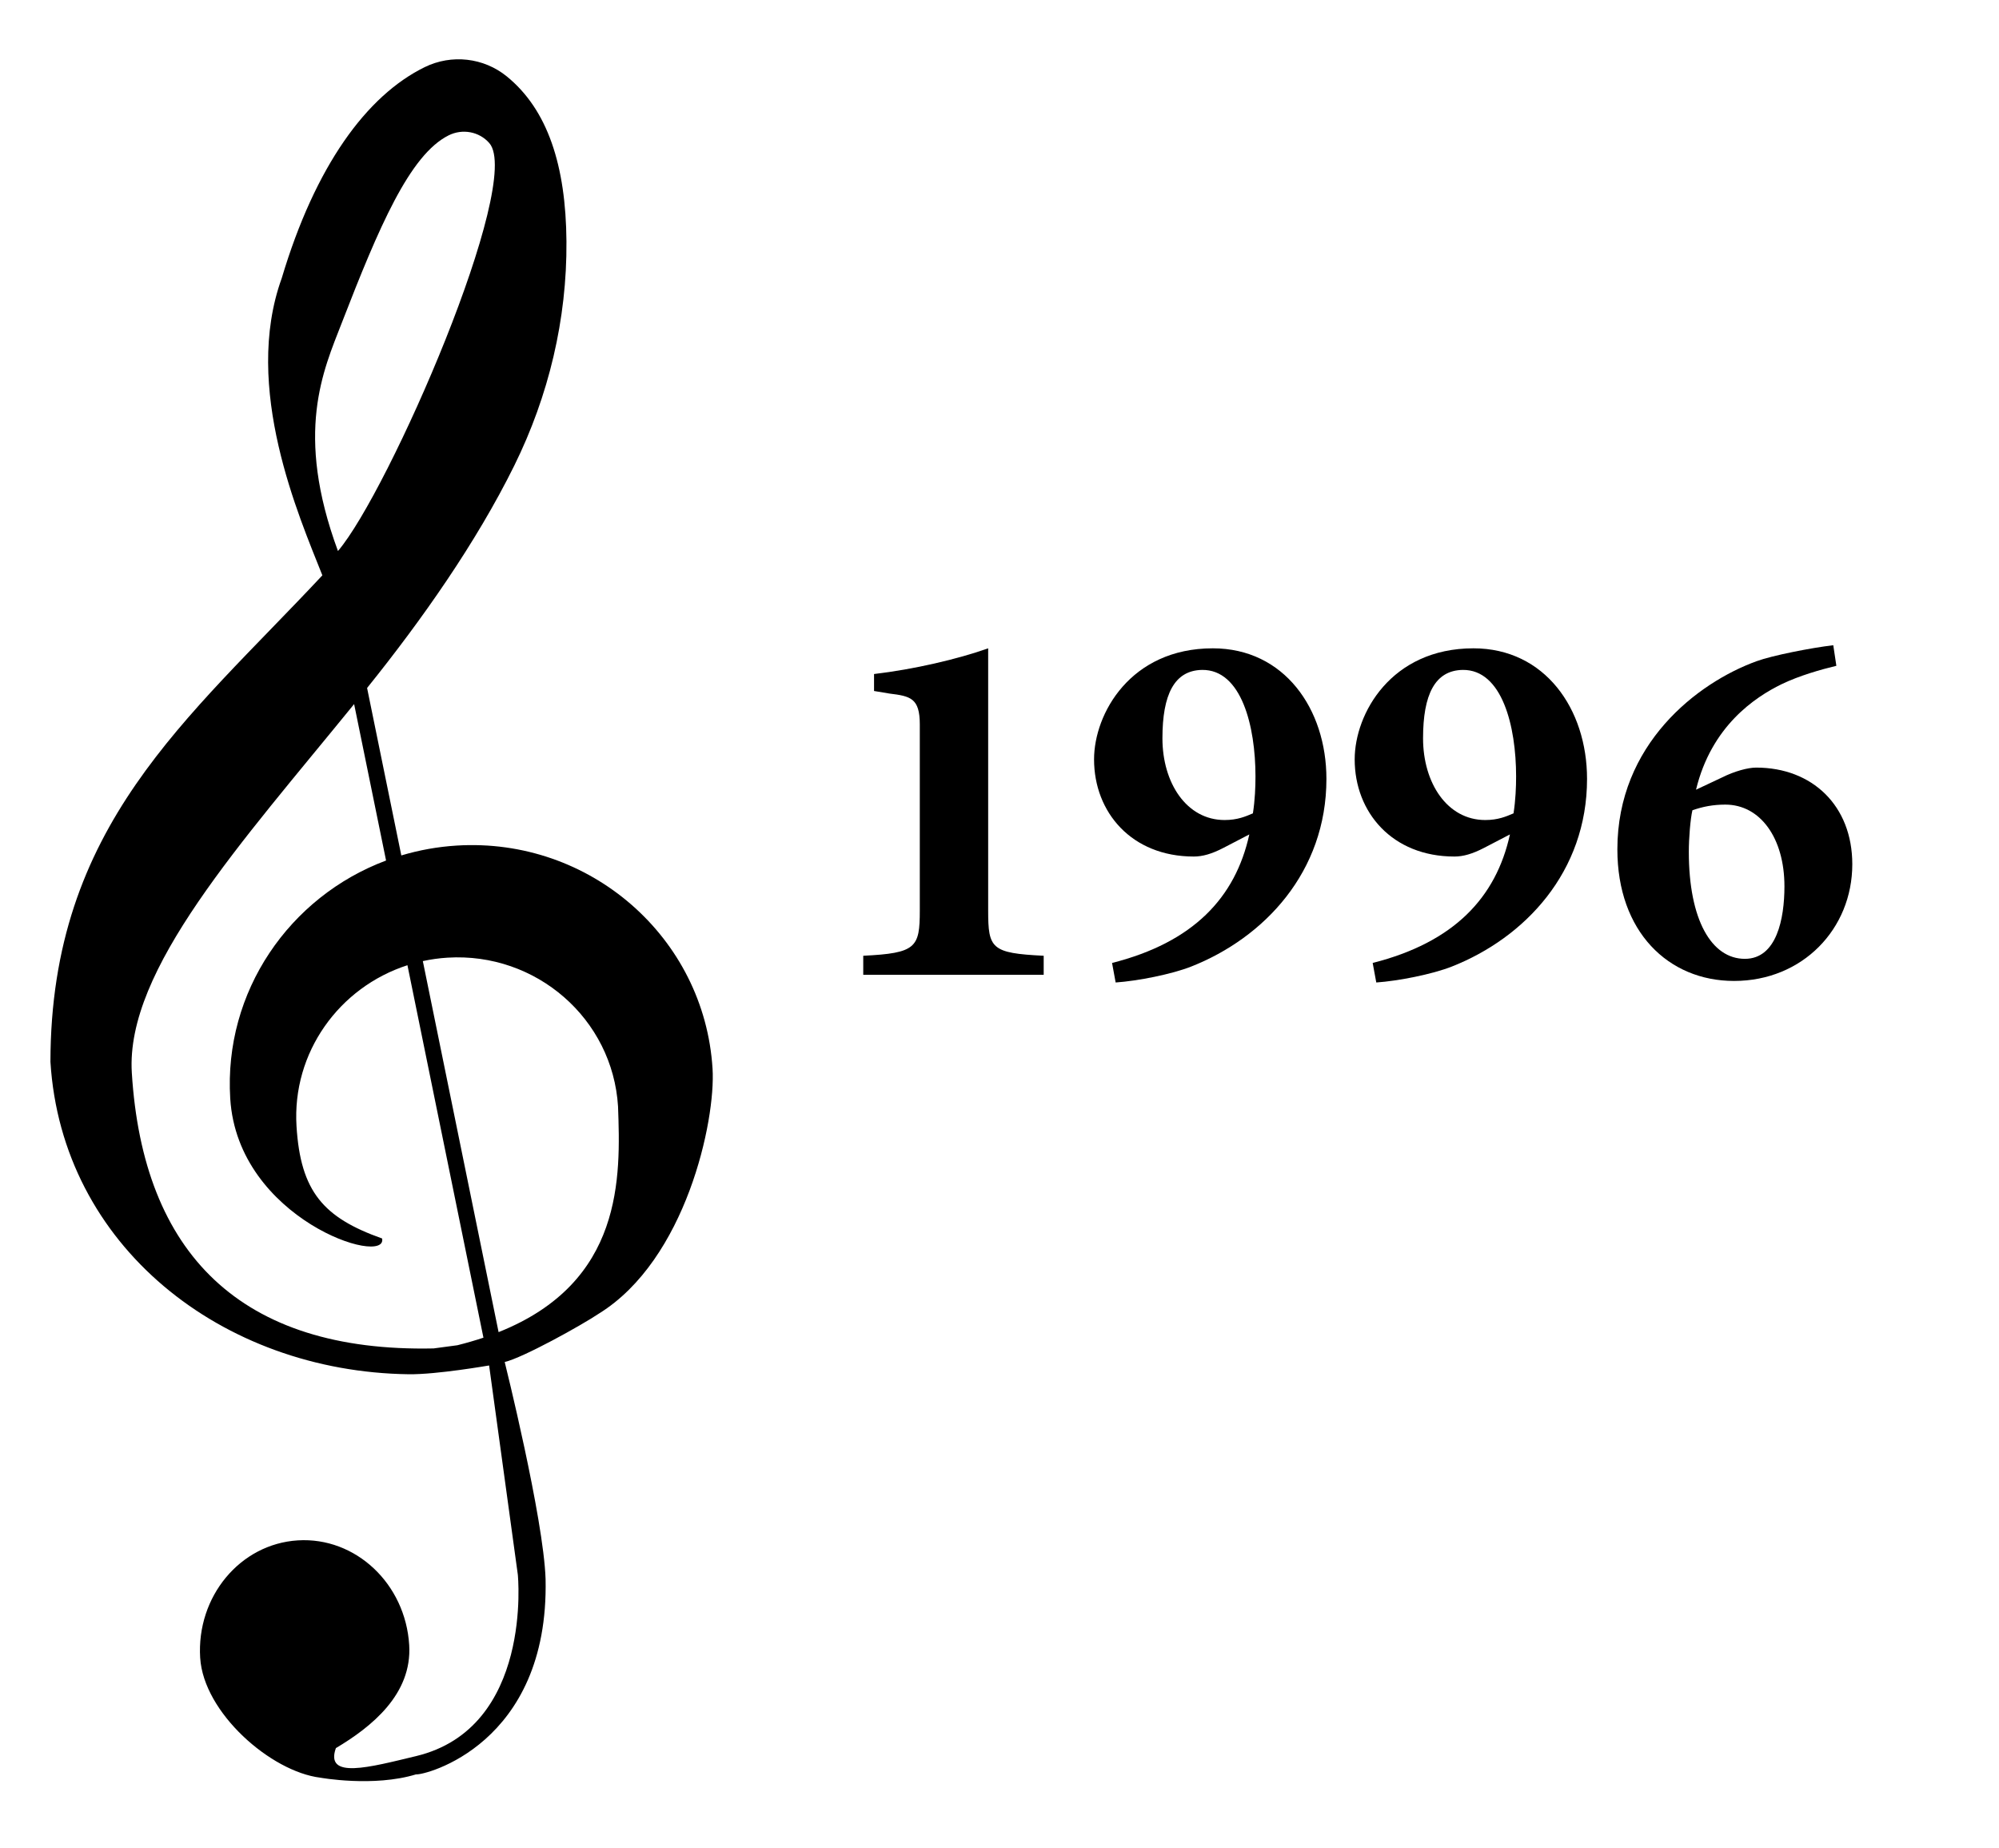
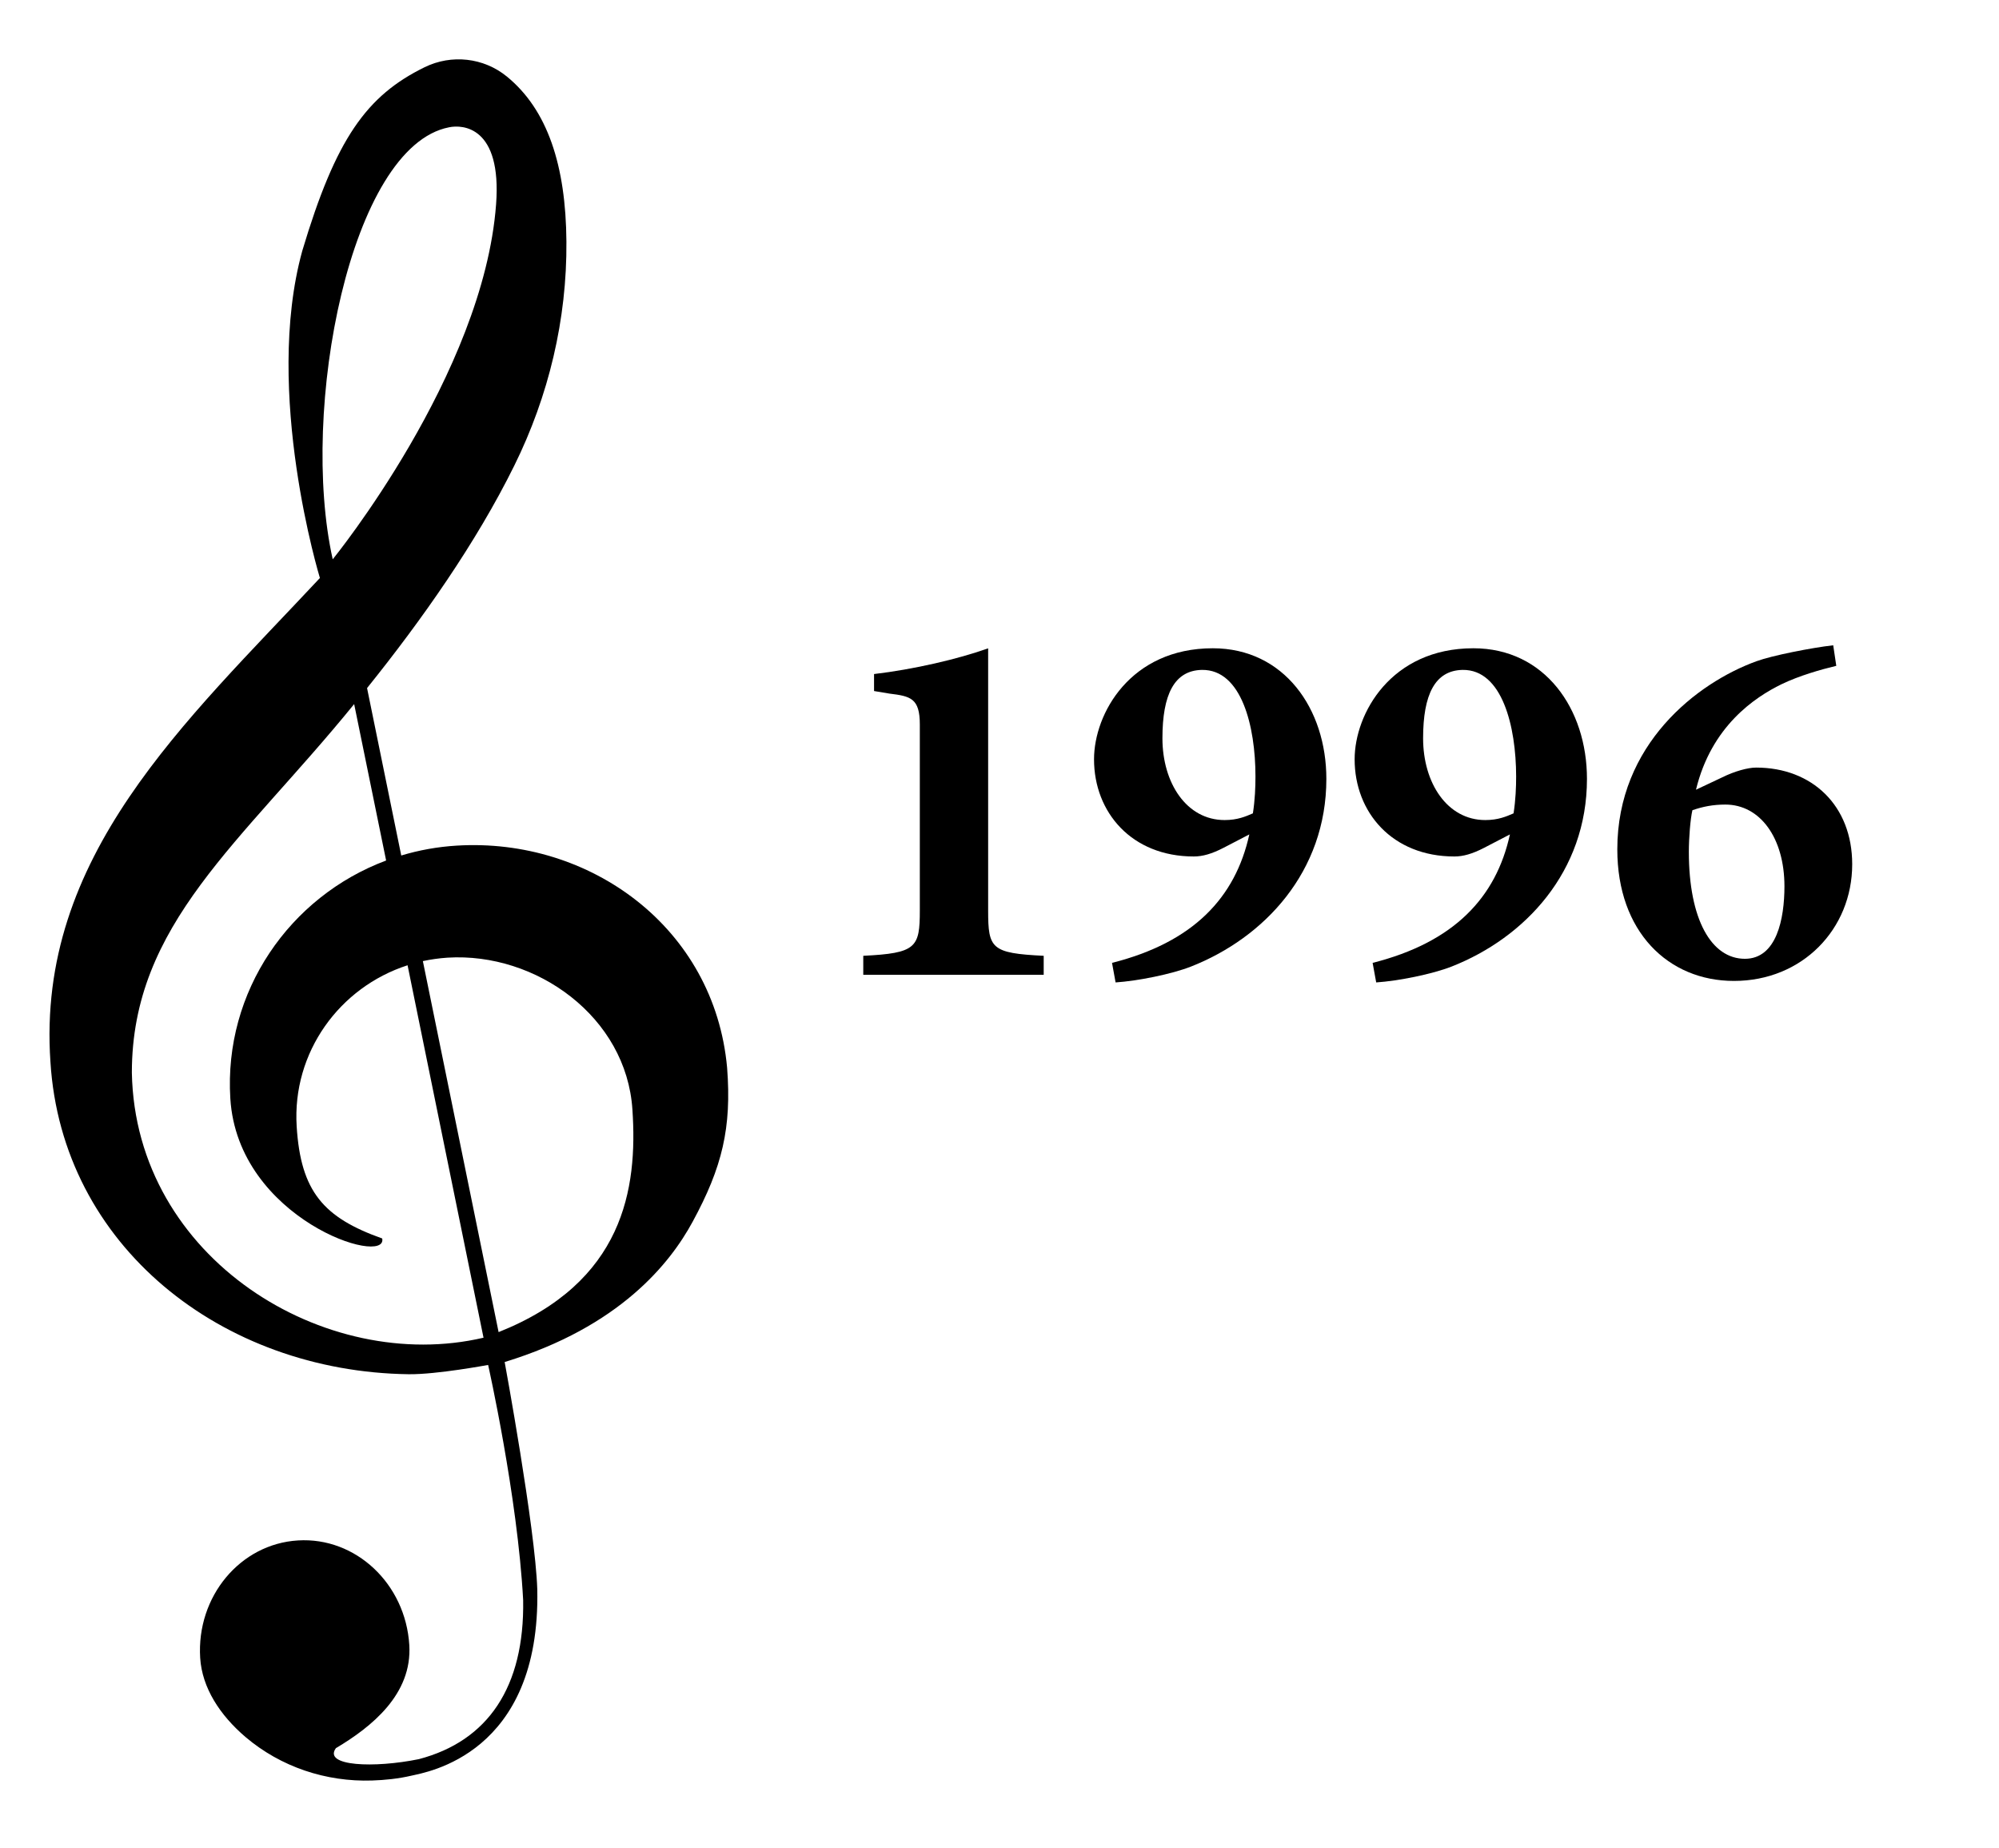
- <svg xmlns="http://www.w3.org/2000/svg" version="1.1" id="Layer_1" x="0px" y="0px" viewBox="0 0 2799.78 2588" style="enable-background:new 0 0 2799.78 2588;" xml:space="preserve">
+ <svg xmlns="http://www.w3.org/2000/svg" version="1.1" id="Layer_1" x="0px" y="0px" viewBox="0 0 2799.8 2588" style="enable-background:new 0 0 2799.8 2588;" xml:space="preserve">
  <style type="text/css">
	.st0{fill-rule:evenodd;clip-rule:evenodd;}
</style>
  <g transform="rotate(-20.588 523.45 1310.9)">
-     <path class="st0" d="M-59.6,2171.84c-22.53,73.44,36.46,183.75,98.5,216.2c0,0,65.03,38.89,127.18,42.81c0.01,0,0.03,0,0.04,0.01   c9.79,5.45,189.03,26.77,265.93-192.17c27.49-81.04,53.33-304.7,53.33-304.7c0.01-0.06,0.06-0.1,0.12-0.09   c26.08,3.36,118.12-10.21,147.4-17.12c140.4-27.68,248.04-195.27,269.43-265c54.12-176.38-46.88-363.79-225.57-418.62   c-25.71-7.89-51.62-12.55-77.34-14.32c-0.06,0-0.11-0.06-0.1-0.13l37.56-236.22c0.01-0.03,0.02-0.06,0.05-0.08   c105.02-62.09,214.67-136.79,302.45-219.03c79.47-74.45,141.26-165.94,178.8-268.16c36.7-99.93,40.22-182.12,3.09-245.75   c-21.1-36.16-61.38-56.64-103.06-52.63c-90.2,8.68-192.23,75.68-291.43,206.31C621,527.09,632.2,724.49,633.73,812.66   c0,0.04-0.02,0.08-0.06,0.09C385.54,935.65,154.19,1007.42,37.6,1316.6v0.01c-75.75,246.91,72.11,490.69,315.77,586   c36.93,14.45,109.87,28.08,109.86,28.14l-65.35,288.32c0,0-55.17,208.72-222.81,187.85c-66.51-8.29-131.32-14.12-101.22-49.95   c0.02-0.02,0.04-0.03,0.06-0.04c56.95-10.19,126.59-32.92,146.88-99.04c25.25-82.3-17.06-168.29-94.47-192.04   c-77.44-23.76-160.7,23.7-185.95,106L-59.6,2171.84z M611.96,997.15l-35.14,220.74c-0.01,0.05-0.05,0.09-0.11,0.09   c-144.3-0.18-277.41,91.81-321.43,235.27c-49.8,162.3,123.52,298.35,130.19,258.38c0.01-0.04-0.01-0.08-0.04-0.11   c-66.65-56.17-83.8-101.59-56.91-189.24c30.39-99.06,124.51-161.22,224.63-156.51c0.07,0,0.11,0.06,0.1,0.13l-83.75,525.52   c-0.01,0.05-0.06,0.09-0.11,0.09c-12.06-0.44-24.65-1.4-37.8-2.91c-10.96-2.52-21.83-5.03-32.79-7.55   c-255.56-89.88-334.12-268.07-259.86-510.1c42.44-138.31,256.47-247.23,473.03-373.8L611.96,997.15L611.96,997.15z M492.08,1891.69   l83.38-523.63c0.01-0.06,0.06-0.1,0.12-0.09c11.28,1.65,22.65,4.16,33.91,7.62c119.1,36.54,186.42,161.49,150.35,279.05   c-31.41,93.87-79.19,233.31-267.77,237.06L492.08,1891.69z M666.15,788.52c1.04-176.72,69.72-243.88,117.26-297.1   c95.63-107,171.81-187.03,232.53-193.35c21.49-2.24,42,9.98,49.57,30.22C1091.07,396.66,761.75,735.83,666.15,788.52L666.15,788.52   z" />
+     <path class="st0" d="M-59.6,2171.8c-12.3,40.2-2.3,85,20.5,126.2c31.4,56.5,83.4,98.6,144.6,119.3c16.8,5.7,35.4,10.6,53.9,13   c20.5,2.6,179.9,36.4,256.8-182.5c27.5-81,69.1-313.8,69.1-313.8c0-0.1,0.1-0.1,0.1-0.1c168.3,10.6,265.7-48.2,315.2-91.1   c66.2-57.3,97.8-104.3,121.3-185.1c52.5-190.2-66.6-369.7-245.3-424.5c-25.7-7.9-51.6-12.6-77.3-14.3c-0.1,0-0.1-0.1-0.1-0.1   l37.6-236.2c0,0,0-0.1,0.1-0.1c105-62.1,214.7-136.8,302.4-219c79.5-74.4,141.3-165.9,178.8-268.2c36.7-99.9,40.2-182.1,3.1-245.8   c-21.1-36.2-61.4-56.6-103.1-52.6c-90.2,8.7-151.7,49.9-250.9,180.5c-121,166.3-138,437.6-138,437.6l0,0   c-248.1,122.9-509,225.4-591.6,501.6l0,0c-75.8,246.9,72.1,490.7,315.8,586c36.9,14.4,108.8,26.9,108.8,27l0,0   c0,0-25.9,186.2-69.9,325.6c-41,114.9-115.8,167.3-215,157.1l0,0c-62.9-10-129.5-37.9-103.4-55.3c0,0,0,0,0.1,0   c57-10.2,126.6-32.9,146.9-99c25.3-82.3-17.1-168.3-94.5-192C48.9,2042.1-34.4,2089.6-59.6,2171.8L-59.6,2171.8z M612,997.2   l-35.1,220.7l-0.1,0.1c-144.3-0.2-277.4,91.8-321.4,235.3c-49.8,162.3,123.5,298.3,130.2,258.4v-0.1   c-66.6-56.2-83.8-101.6-56.9-189.2c30.4-99.1,124.5-161.2,224.6-156.5c0,0.1,0.1,0.1,0.1,0.1l-83.8,525.5l-0.1,0.1   c-225-29.3-417.7-274.5-330.5-520.6l0,0C212.2,1175.9,395.4,1123.7,612,997.2L612,997.2L612,997.2z M492.1,1891.7l83.4-523.6   l0.1-0.1c11.3,1.7,22.6,4.2,33.9,7.6c119.1,36.5,205.5,165.9,167.6,290.4C745.1,1772.5,680.6,1888,492.1,1891.7L492.1,1891.7z    M655.2,796.8L655.2,796.8c30-212.9,226.4-532.4,365.2-509.1c19.2,2.9,69.9,24.8,23.8,124.2C943.9,628.5,655.2,796.8,655.2,796.8z" />
  </g>
  <g>
-     <path d="M1209.06,1365.17v-26.64c74.16-3.6,79.2-11.52,79.2-63.36v-260.64c0-36.72-12.96-39.6-42.48-43.2l-21.6-3.6v-23.76   c55.44-6.48,117.36-20.88,159.84-36v367.2c0,53.28,4.32,59.76,77.76,63.36v26.64L1209.06,1365.17L1209.06,1365.17z" />
-     <path d="M1749.77,1168.61l-36,18.72c-16.56,8.64-29.52,12.24-41.76,12.24c-87.12,0-139.68-61.92-139.68-136.08   c0-64.08,51.12-155.52,166.32-155.52c100.08,0,159.12,84.96,159.12,182.88c0,130.32-87.12,222.48-189.36,262.8   c-27.36,10.8-74.88,20.16-105.84,22.32l-5.04-27.36C1671.29,1319.81,1730.33,1257.17,1749.77,1168.61z M1683.53,938.21   c-38.88,0.72-55.44,34.56-55.44,95.76c0,62.64,33.84,114.48,87.12,114.48c18,0,29.52-5.04,39.6-9.36   c2.88-18.72,3.6-36.72,3.6-51.84C1758.41,1017.41,1738.97,937.49,1683.53,938.21z" />
-     <path d="M2114.8,1168.61l-36,18.72c-16.56,8.64-29.52,12.24-41.76,12.24c-87.12,0-139.68-61.92-139.68-136.08   c0-64.08,51.12-155.52,166.32-155.52c100.08,0,159.12,84.96,159.12,182.88c0,130.32-87.12,222.48-189.36,262.8   c-27.36,10.8-74.88,20.16-105.84,22.32l-5.04-27.36C2036.32,1319.81,2095.36,1257.17,2114.8,1168.61z M2048.56,938.21   c-38.88,0.72-55.44,34.56-55.44,95.76c0,62.64,33.84,114.48,87.12,114.48c18,0,29.52-5.04,39.6-9.36   c2.88-18.72,3.6-36.72,3.6-51.84C2123.44,1017.41,2104,937.49,2048.56,938.21z" />
-     <path d="M2412.15,1088.69c17.28-8.64,36-13.68,47.52-13.68c78.48,0,134.64,53.28,134.64,135.36c0,90.72-69.84,163.44-165.6,163.44   c-92.16,0-163.44-69.12-163.44-184.32c0-146.88,111.6-233.28,195.12-263.52c21.6-7.92,76.32-18.72,107.28-22.32l4.32,28.8   c-20.88,5.04-51.84,13.68-77.04,25.92c-36.72,18-97.92,58.32-119.52,147.6L2412.15,1088.69z M2416.47,1126.85   c-17.28,0-31.68,2.88-46.08,7.92c-2.88,12.24-5.04,38.88-5.04,58.32c0,95.04,31.68,149.76,78.48,149.76   c44.64,0,55.44-56.16,55.44-101.52C2499.27,1173.65,2465.43,1126.85,2416.47,1126.85z" />
+     <path d="M1209.1,1365.2v-26.6c74.2-3.6,79.2-11.5,79.2-63.4v-260.6c0-36.7-13-39.6-42.5-43.2l-21.6-3.6V944   c55.4-6.5,117.4-20.9,159.8-36v367.2c0,53.3,4.3,59.8,77.8,63.4v26.6H1209.1L1209.1,1365.2z" />
+     <path d="M1749.8,1168.6l-36,18.7c-16.6,8.6-29.5,12.2-41.8,12.2c-87.1,0-139.7-61.9-139.7-136.1c0-64.1,51.1-155.5,166.3-155.5   c100.1,0,159.1,85,159.1,182.9c0,130.3-87.1,222.5-189.4,262.8c-27.4,10.8-74.9,20.2-105.8,22.3l-5-27.4   C1671.3,1319.8,1730.3,1257.2,1749.8,1168.6z M1683.5,938.2c-38.9,0.7-55.4,34.6-55.4,95.8c0,62.6,33.8,114.5,87.1,114.5   c18,0,29.5-5,39.6-9.4c2.9-18.7,3.6-36.7,3.6-51.8C1758.4,1017.4,1739,937.5,1683.5,938.2z" />
+     <path d="M2114.8,1168.6l-36,18.7c-16.6,8.6-29.5,12.2-41.8,12.2c-87.1,0-139.7-61.9-139.7-136.1c0-64.1,51.1-155.5,166.3-155.5   c100.1,0,159.1,85,159.1,182.9c0,130.3-87.1,222.5-189.4,262.8c-27.4,10.8-74.9,20.2-105.8,22.3l-5-27.4   C2036.3,1319.8,2095.4,1257.2,2114.8,1168.6z M2048.6,938.2c-38.9,0.7-55.4,34.6-55.4,95.8c0,62.6,33.8,114.5,87.1,114.5   c18,0,29.5-5,39.6-9.4c2.9-18.7,3.6-36.7,3.6-51.8C2123.4,1017.4,2104,937.5,2048.6,938.2z" />
+     <path d="M2412.1,1088.7c17.3-8.6,36-13.7,47.5-13.7c78.5,0,134.6,53.3,134.6,135.4c0,90.7-69.8,163.4-165.6,163.4   c-92.2,0-163.4-69.1-163.4-184.3c0-146.9,111.6-233.3,195.1-263.5c21.6-7.9,76.3-18.7,107.3-22.3l4.3,28.8   c-20.9,5-51.8,13.7-77,25.9c-36.7,18-97.9,58.3-119.5,147.6L2412.1,1088.7z M2416.5,1126.8c-17.3,0-31.7,2.9-46.1,7.9   c-2.9,12.2-5,38.9-5,58.3c0,95,31.7,149.8,78.5,149.8c44.6,0,55.4-56.2,55.4-101.5C2499.3,1173.7,2465.4,1126.8,2416.5,1126.8z" />
  </g>
</svg>
